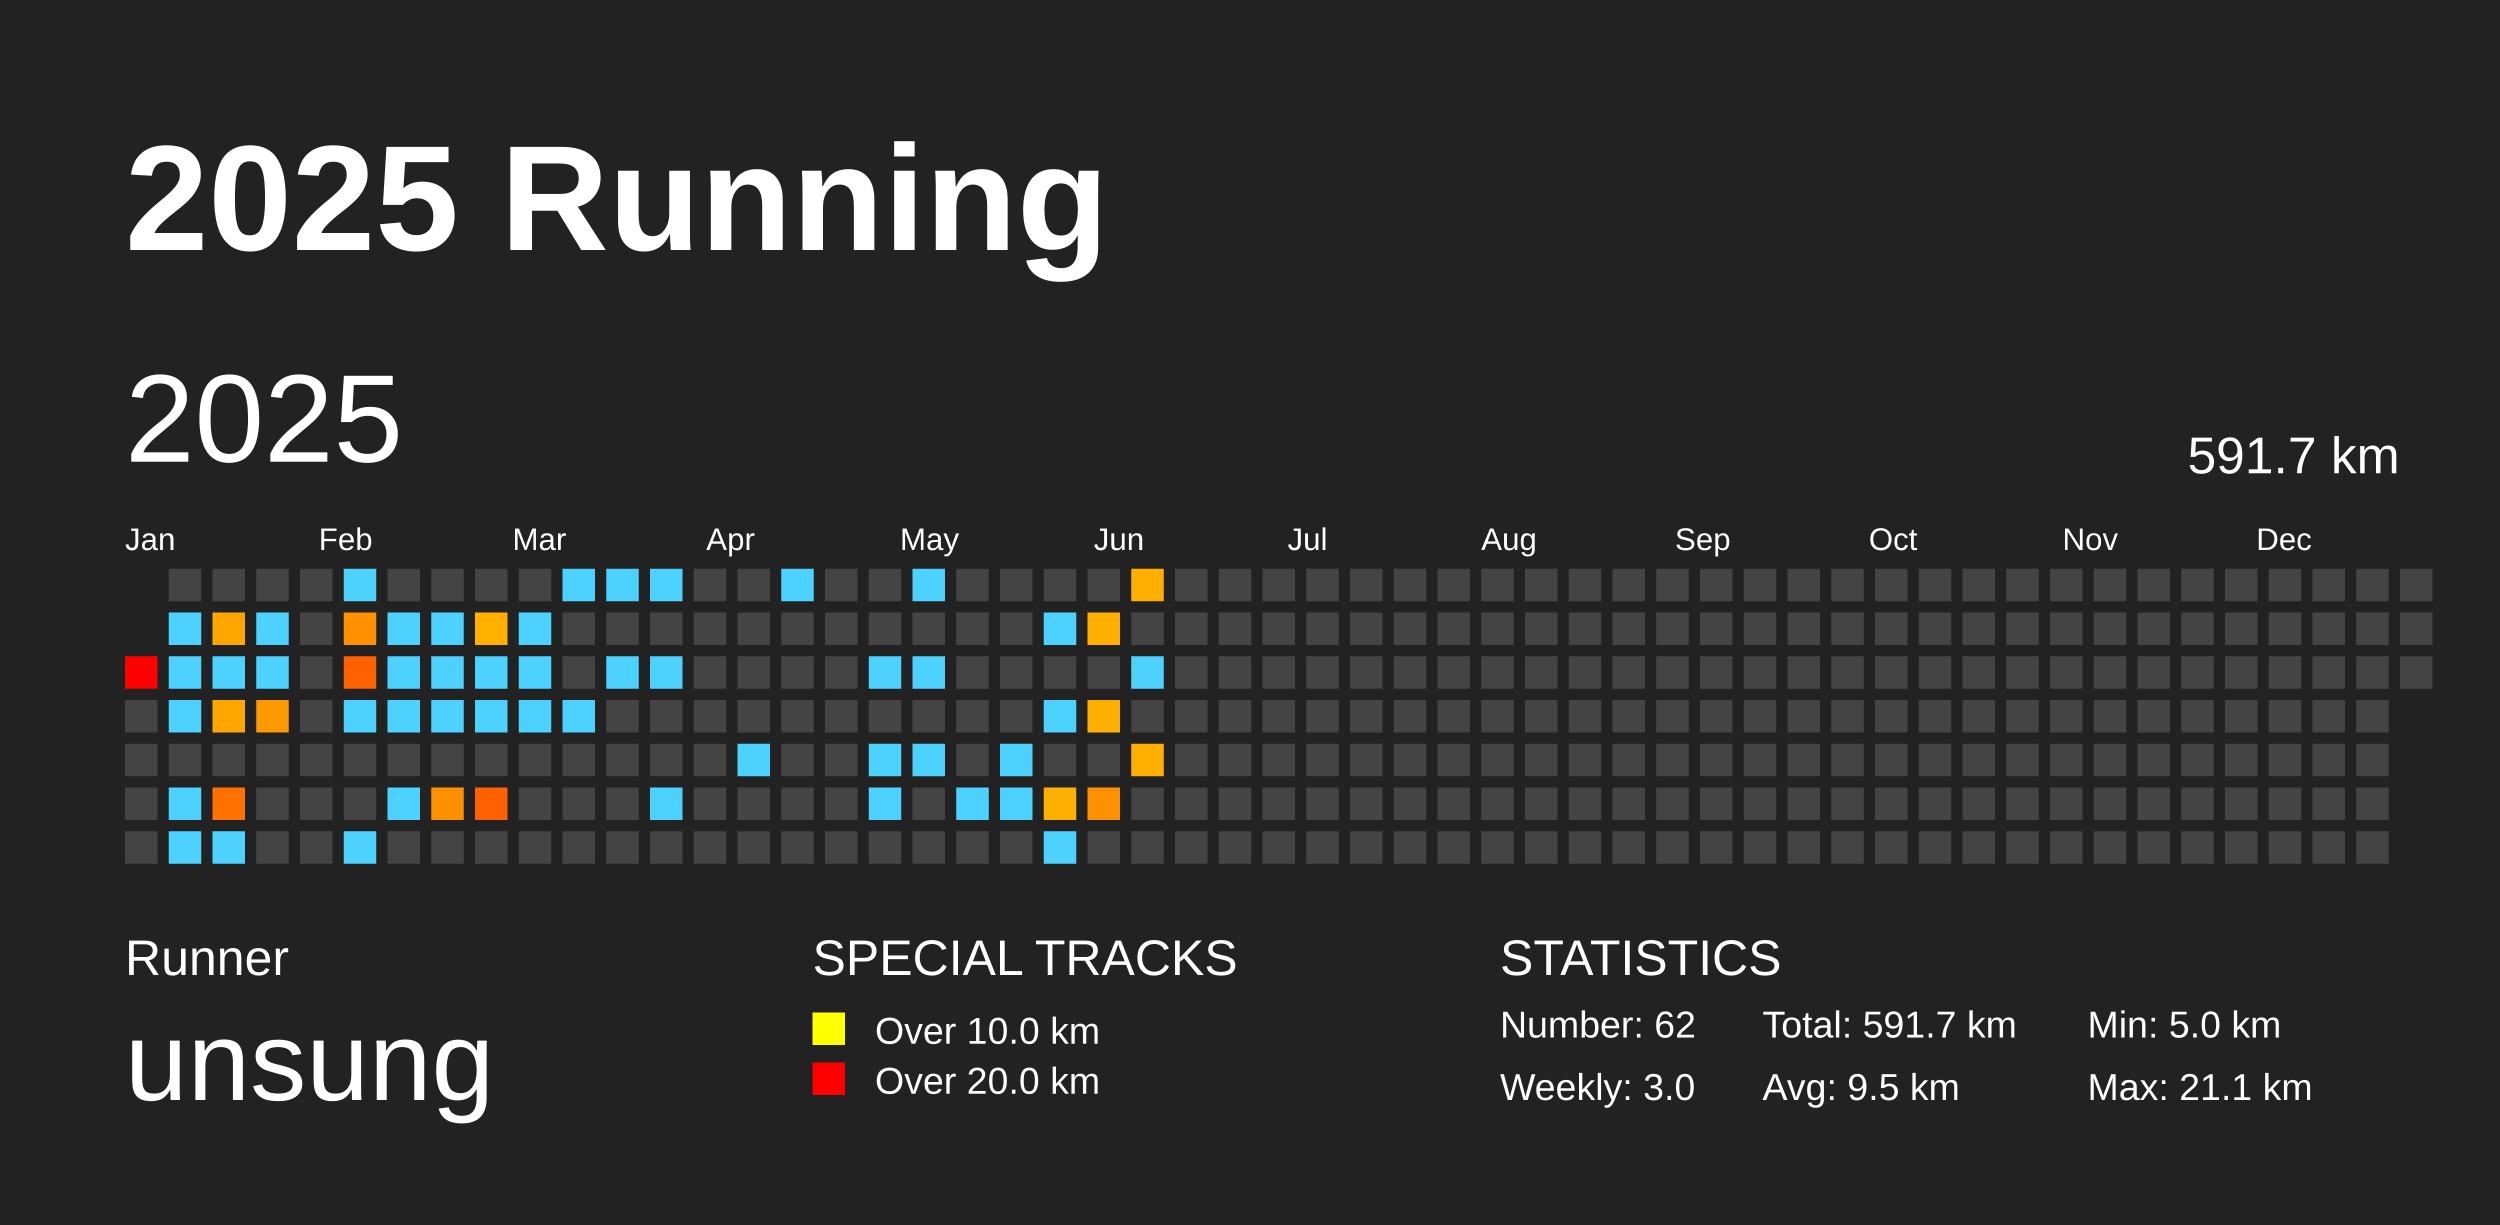
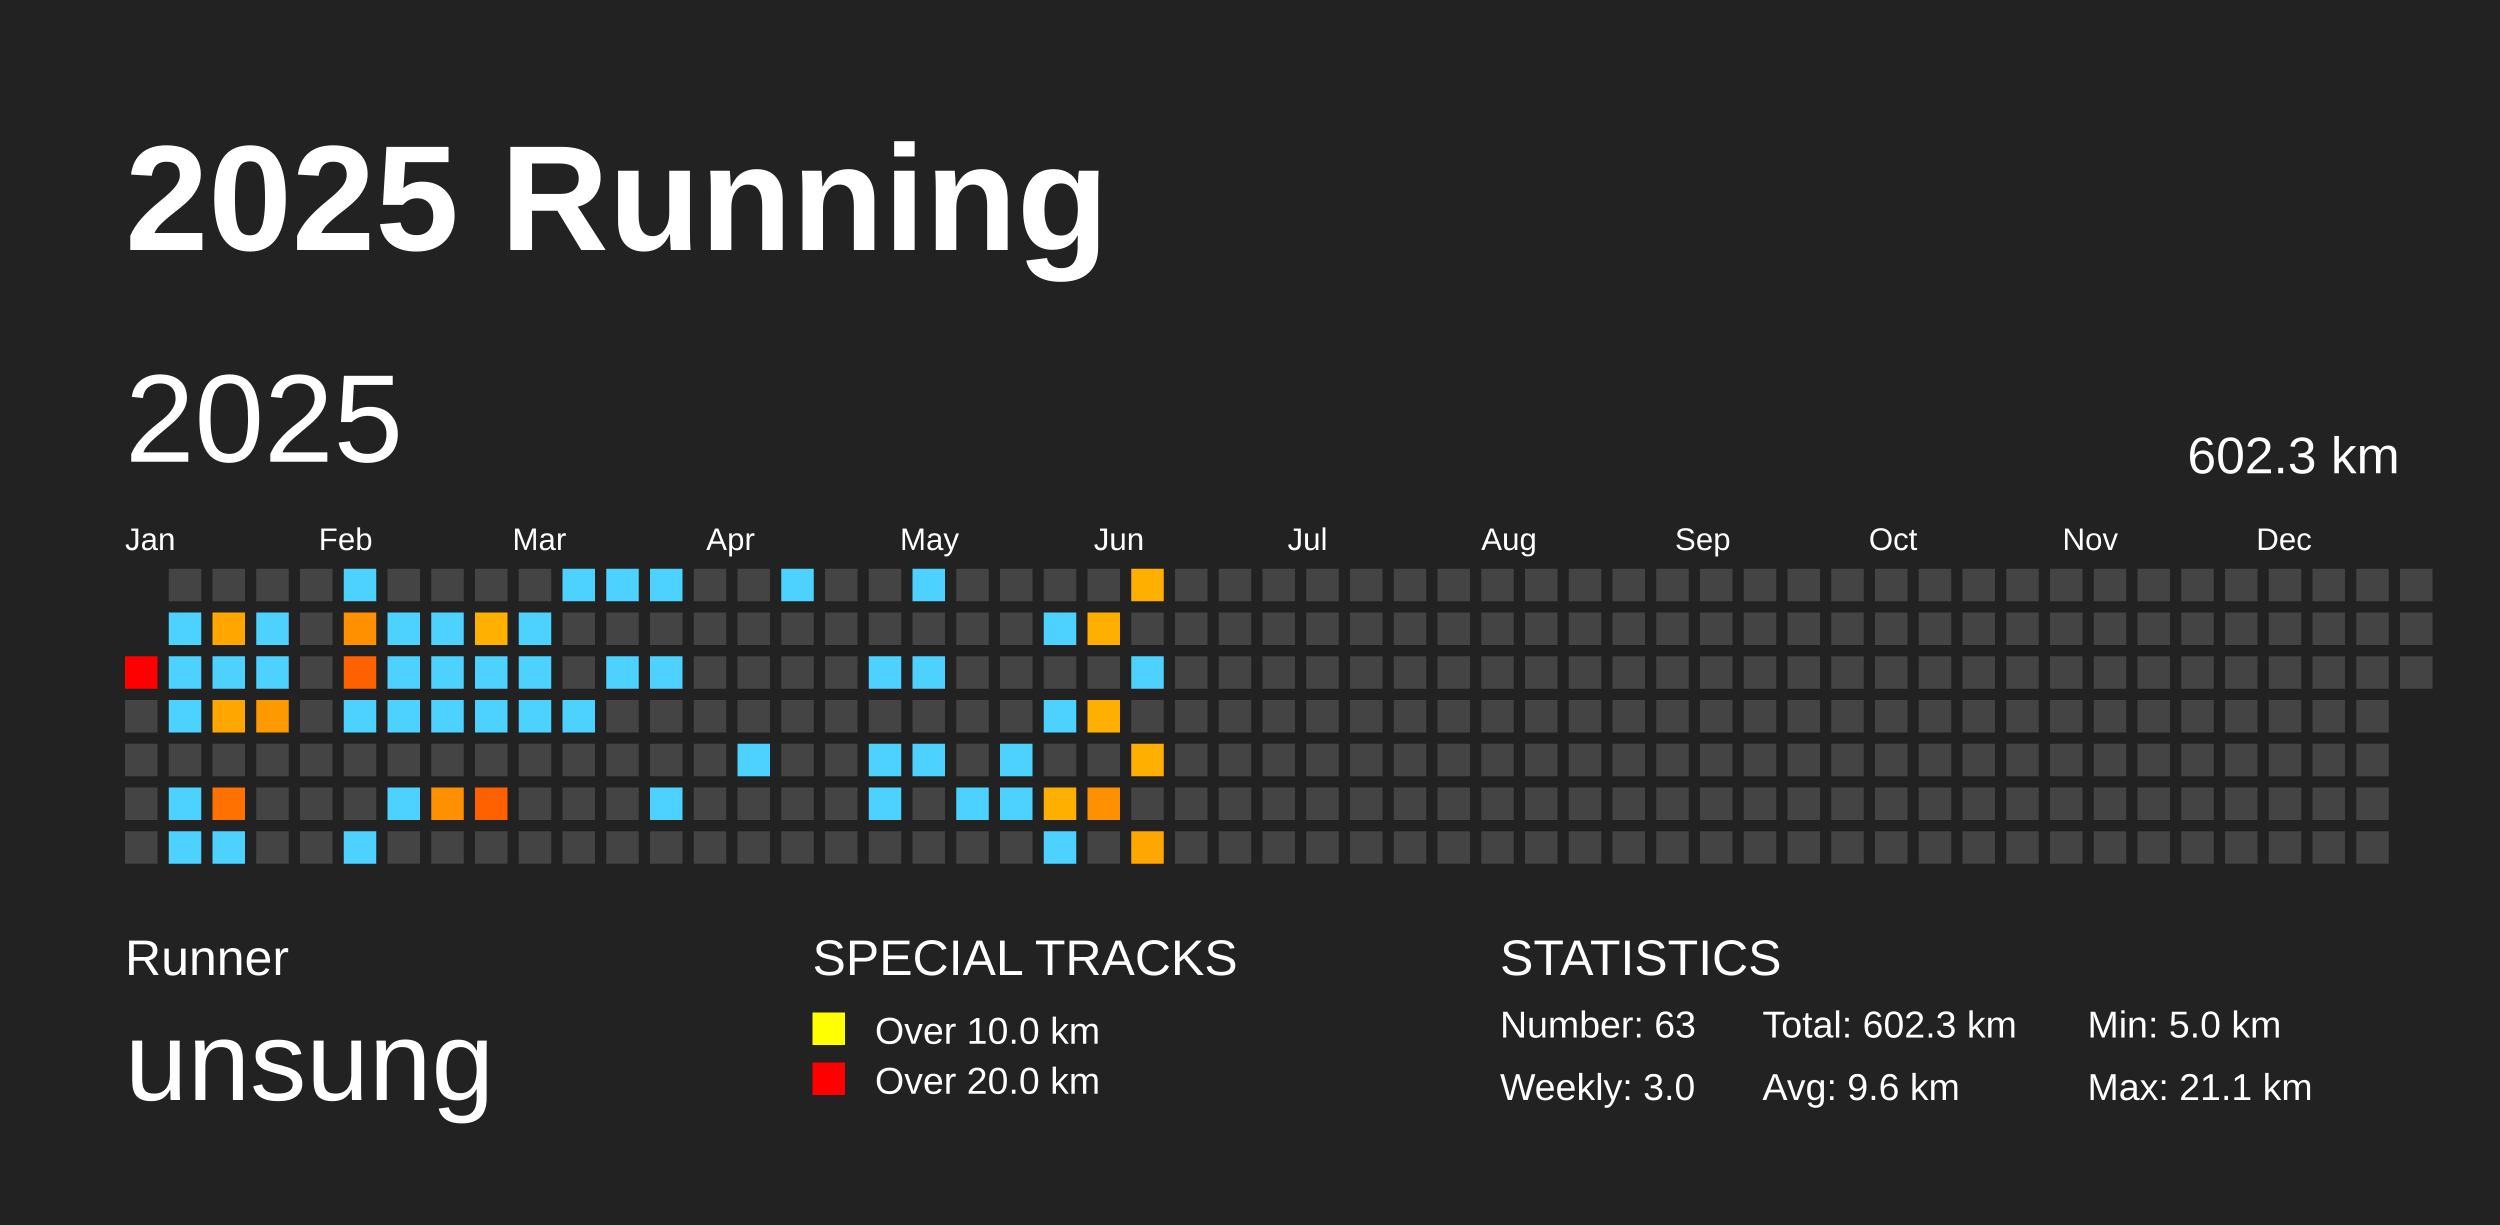
<svg xmlns="http://www.w3.org/2000/svg" baseProfile="full" height="98mm" version="1.1" viewBox="0,0,200,98" width="200mm">
  <defs />
  <rect fill="#222222" height="98" width="200" x="0" y="0" />
  <text fill="#FFFFFF" style="font-size:12px; font-family:Arial; font-weight:bold;" x="10" y="20">2025 Running</text>
  <text fill="#FFFFFF" style="font-size:4px; font-family:Arial" x="10" y="78">Runner</text>
  <text fill="#FFFFFF" style="font-size:9px; font-family:Arial" x="10" y="88">unsung</text>
  <text fill="#FFFFFF" style="font-size:4px; font-family:Arial" x="65" y="78">SPECIAL TRACKS</text>
  <rect fill="yellow" height="2.6" width="2.6" x="65" y="81" />
  <text fill="#FFFFFF" style="font-size:3px; font-family:Arial" x="70" y="83.5">Over 10.0 km</text>
  <rect fill="red" height="2.6" width="2.6" x="65" y="85" />
  <text fill="#FFFFFF" style="font-size:3px; font-family:Arial" x="70" y="87.5">Over 20.0 km</text>
  <text fill="#FFFFFF" style="font-size:4px; font-family:Arial" x="120" y="78">STATISTICS</text>
-   <text fill="#FFFFFF" style="font-size:3px; font-family:Arial" x="120" y="83">Number: 62</text>
+   <text fill="#FFFFFF" style="font-size:3px; font-family:Arial" x="120" y="83">Number: 63</text>
  <text fill="#FFFFFF" style="font-size:3px; font-family:Arial" x="120" y="88">Weekly: 3.0</text>
-   <text fill="#FFFFFF" style="font-size:3px; font-family:Arial" x="141" y="83">Total: 591.7 km</text>
-   <text fill="#FFFFFF" style="font-size:3px; font-family:Arial" x="141" y="88">Avg: 9.5 km</text>
+   <text fill="#FFFFFF" style="font-size:3px; font-family:Arial" x="141" y="83">Total: 602.3 km</text>
+   <text fill="#FFFFFF" style="font-size:3px; font-family:Arial" x="141" y="88">Avg: 9.6 km</text>
  <text fill="#FFFFFF" style="font-size:3px; font-family:Arial" x="167" y="83">Min: 5.0 km</text>
  <text fill="#FFFFFF" style="font-size:3px; font-family:Arial" x="167" y="88">Max: 21.1 km</text>
  <text dominant-baseline="hanging" fill="#FFFFFF" style="font-size:10.0px; font-family:Arial;" x="10" y="30">2025</text>
-   <text dominant-baseline="hanging" fill="#FFFFFF" style="font-size:4.125px; font-family:Arial;" x="175" y="35">591.7 km</text>
+   <text dominant-baseline="hanging" fill="#FFFFFF" style="font-size:4.125px; font-family:Arial;" x="175" y="35">602.3 km</text>
  <text fill="#FFFFFF" style="font-size:2.5px; font-family:Arial" x="10.0" y="44">Jan</text>
  <text fill="#FFFFFF" style="font-size:2.5px; font-family:Arial" x="25.5" y="44">Feb</text>
  <text fill="#FFFFFF" style="font-size:2.5px; font-family:Arial" x="41.0" y="44">Mar</text>
  <text fill="#FFFFFF" style="font-size:2.5px; font-family:Arial" x="56.5" y="44">Apr</text>
  <text fill="#FFFFFF" style="font-size:2.5px; font-family:Arial" x="72.0" y="44">May</text>
  <text fill="#FFFFFF" style="font-size:2.5px; font-family:Arial" x="87.5" y="44">Jun</text>
  <text fill="#FFFFFF" style="font-size:2.5px; font-family:Arial" x="103.0" y="44">Jul</text>
  <text fill="#FFFFFF" style="font-size:2.5px; font-family:Arial" x="118.5" y="44">Aug</text>
  <text fill="#FFFFFF" style="font-size:2.5px; font-family:Arial" x="134.0" y="44">Sep</text>
  <text fill="#FFFFFF" style="font-size:2.5px; font-family:Arial" x="149.5" y="44">Oct</text>
  <text fill="#FFFFFF" style="font-size:2.5px; font-family:Arial" x="165.0" y="44">Nov</text>
  <text fill="#FFFFFF" style="font-size:2.5px; font-family:Arial" x="180.5" y="44">Dec</text>
  <rect fill="red" height="2.6" width="2.6" x="10.0" y="52.5" />
  <rect fill="#444444" height="2.6" width="2.6" x="10.0" y="56.0" />
  <rect fill="#444444" height="2.6" width="2.6" x="10.0" y="59.5" />
  <rect fill="#444444" height="2.6" width="2.6" x="10.0" y="63.0" />
  <rect fill="#444444" height="2.6" width="2.6" x="10.0" y="66.5" />
  <rect fill="#444444" height="2.6" width="2.6" x="13.5" y="45.5" />
  <rect fill="#4dd2ff" height="2.6" width="2.6" x="13.5" y="49.0" />
  <rect fill="#4dd2ff" height="2.6" width="2.6" x="13.5" y="52.5" />
  <rect fill="#4dd2ff" height="2.6" width="2.6" x="13.5" y="56.0" />
  <rect fill="#444444" height="2.6" width="2.6" x="13.5" y="59.5" />
  <rect fill="#4dd2ff" height="2.6" width="2.6" x="13.5" y="63.0" />
  <rect fill="#4dd2ff" height="2.6" width="2.6" x="13.5" y="66.5" />
  <rect fill="#444444" height="2.6" width="2.6" x="17.0" y="45.5" />
  <rect fill="#ffa700" height="2.6" width="2.6" x="17.0" y="49.0" />
  <rect fill="#4dd2ff" height="2.6" width="2.6" x="17.0" y="52.5" />
  <rect fill="#ffa700" height="2.6" width="2.6" x="17.0" y="56.0" />
  <rect fill="#444444" height="2.6" width="2.6" x="17.0" y="59.5" />
  <rect fill="#ff7100" height="2.6" width="2.6" x="17.0" y="63.0" />
  <rect fill="#4dd2ff" height="2.6" width="2.6" x="17.0" y="66.5" />
  <rect fill="#444444" height="2.6" width="2.6" x="20.5" y="45.5" />
  <rect fill="#4dd2ff" height="2.6" width="2.6" x="20.5" y="49.0" />
  <rect fill="#4dd2ff" height="2.6" width="2.6" x="20.5" y="52.5" />
  <rect fill="#ff9900" height="2.6" width="2.6" x="20.5" y="56.0" />
  <rect fill="#444444" height="2.6" width="2.6" x="20.5" y="59.5" />
  <rect fill="#444444" height="2.6" width="2.6" x="20.5" y="63.0" />
  <rect fill="#444444" height="2.6" width="2.6" x="20.5" y="66.5" />
  <rect fill="#444444" height="2.6" width="2.6" x="24.0" y="45.5" />
  <rect fill="#444444" height="2.6" width="2.6" x="24.0" y="49.0" />
  <rect fill="#444444" height="2.6" width="2.6" x="24.0" y="52.5" />
  <rect fill="#444444" height="2.6" width="2.6" x="24.0" y="56.0" />
  <rect fill="#444444" height="2.6" width="2.6" x="24.0" y="59.5" />
  <rect fill="#444444" height="2.6" width="2.6" x="24.0" y="63.0" />
  <rect fill="#444444" height="2.6" width="2.6" x="24.0" y="66.5" />
  <rect fill="#4dd2ff" height="2.6" width="2.6" x="27.5" y="45.5" />
  <rect fill="#ff9000" height="2.6" width="2.6" x="27.5" y="49.0" />
  <rect fill="#ff6100" height="2.6" width="2.6" x="27.5" y="52.5" />
  <rect fill="#4dd2ff" height="2.6" width="2.6" x="27.5" y="56.0" />
  <rect fill="#444444" height="2.6" width="2.6" x="27.5" y="59.5" />
  <rect fill="#444444" height="2.6" width="2.6" x="27.5" y="63.0" />
  <rect fill="#4dd2ff" height="2.6" width="2.6" x="27.5" y="66.5" />
  <rect fill="#444444" height="2.6" width="2.6" x="31.0" y="45.5" />
  <rect fill="#4dd2ff" height="2.6" width="2.6" x="31.0" y="49.0" />
  <rect fill="#4dd2ff" height="2.6" width="2.6" x="31.0" y="52.5" />
  <rect fill="#4dd2ff" height="2.6" width="2.6" x="31.0" y="56.0" />
  <rect fill="#444444" height="2.6" width="2.6" x="31.0" y="59.5" />
  <rect fill="#4dd2ff" height="2.6" width="2.6" x="31.0" y="63.0" />
  <rect fill="#444444" height="2.6" width="2.6" x="31.0" y="66.5" />
  <rect fill="#444444" height="2.6" width="2.6" x="34.5" y="45.5" />
  <rect fill="#4dd2ff" height="2.6" width="2.6" x="34.5" y="49.0" />
  <rect fill="#4dd2ff" height="2.6" width="2.6" x="34.5" y="52.5" />
  <rect fill="#4dd2ff" height="2.6" width="2.6" x="34.5" y="56.0" />
  <rect fill="#444444" height="2.6" width="2.6" x="34.5" y="59.5" />
  <rect fill="#ff9100" height="2.6" width="2.6" x="34.5" y="63.0" />
  <rect fill="#444444" height="2.6" width="2.6" x="34.5" y="66.5" />
  <rect fill="#444444" height="2.6" width="2.6" x="38.0" y="45.5" />
  <rect fill="#ffb000" height="2.6" width="2.6" x="38.0" y="49.0" />
  <rect fill="#4dd2ff" height="2.6" width="2.6" x="38.0" y="52.5" />
  <rect fill="#4dd2ff" height="2.6" width="2.6" x="38.0" y="56.0" />
  <rect fill="#444444" height="2.6" width="2.6" x="38.0" y="59.5" />
  <rect fill="#ff6100" height="2.6" width="2.6" x="38.0" y="63.0" />
  <rect fill="#444444" height="2.6" width="2.6" x="38.0" y="66.5" />
  <rect fill="#444444" height="2.6" width="2.6" x="41.5" y="45.5" />
  <rect fill="#4dd2ff" height="2.6" width="2.6" x="41.5" y="49.0" />
  <rect fill="#4dd2ff" height="2.6" width="2.6" x="41.5" y="52.5" />
  <rect fill="#4dd2ff" height="2.6" width="2.6" x="41.5" y="56.0" />
  <rect fill="#444444" height="2.6" width="2.6" x="41.5" y="59.5" />
  <rect fill="#444444" height="2.6" width="2.6" x="41.5" y="63.0" />
  <rect fill="#444444" height="2.6" width="2.6" x="41.5" y="66.5" />
  <rect fill="#4dd2ff" height="2.6" width="2.6" x="45.0" y="45.5" />
  <rect fill="#444444" height="2.6" width="2.6" x="45.0" y="49.0" />
  <rect fill="#444444" height="2.6" width="2.6" x="45.0" y="52.5" />
  <rect fill="#4dd2ff" height="2.6" width="2.6" x="45.0" y="56.0" />
  <rect fill="#444444" height="2.6" width="2.6" x="45.0" y="59.5" />
  <rect fill="#444444" height="2.6" width="2.6" x="45.0" y="63.0" />
  <rect fill="#444444" height="2.6" width="2.6" x="45.0" y="66.5" />
  <rect fill="#4dd2ff" height="2.6" width="2.6" x="48.5" y="45.5" />
  <rect fill="#444444" height="2.6" width="2.6" x="48.5" y="49.0" />
  <rect fill="#4dd2ff" height="2.6" width="2.6" x="48.5" y="52.5" />
  <rect fill="#444444" height="2.6" width="2.6" x="48.5" y="56.0" />
  <rect fill="#444444" height="2.6" width="2.6" x="48.5" y="59.5" />
  <rect fill="#444444" height="2.6" width="2.6" x="48.5" y="63.0" />
  <rect fill="#444444" height="2.6" width="2.6" x="48.5" y="66.5" />
  <rect fill="#4dd2ff" height="2.6" width="2.6" x="52.0" y="45.5" />
  <rect fill="#444444" height="2.6" width="2.6" x="52.0" y="49.0" />
  <rect fill="#4dd2ff" height="2.6" width="2.6" x="52.0" y="52.5" />
  <rect fill="#444444" height="2.6" width="2.6" x="52.0" y="56.0" />
  <rect fill="#444444" height="2.6" width="2.6" x="52.0" y="59.5" />
  <rect fill="#4dd2ff" height="2.6" width="2.6" x="52.0" y="63.0" />
  <rect fill="#444444" height="2.6" width="2.6" x="52.0" y="66.5" />
  <rect fill="#444444" height="2.6" width="2.6" x="55.5" y="45.5" />
  <rect fill="#444444" height="2.6" width="2.6" x="55.5" y="49.0" />
  <rect fill="#444444" height="2.6" width="2.6" x="55.5" y="52.5" />
  <rect fill="#444444" height="2.6" width="2.6" x="55.5" y="56.0" />
  <rect fill="#444444" height="2.6" width="2.6" x="55.5" y="59.5" />
  <rect fill="#444444" height="2.6" width="2.6" x="55.5" y="63.0" />
  <rect fill="#444444" height="2.6" width="2.6" x="55.5" y="66.5" />
  <rect fill="#444444" height="2.6" width="2.6" x="59.0" y="45.5" />
  <rect fill="#444444" height="2.6" width="2.6" x="59.0" y="49.0" />
  <rect fill="#444444" height="2.6" width="2.6" x="59.0" y="52.5" />
  <rect fill="#444444" height="2.6" width="2.6" x="59.0" y="56.0" />
  <rect fill="#4dd2ff" height="2.6" width="2.6" x="59.0" y="59.5" />
  <rect fill="#444444" height="2.6" width="2.6" x="59.0" y="63.0" />
  <rect fill="#444444" height="2.6" width="2.6" x="59.0" y="66.5" />
  <rect fill="#4dd2ff" height="2.6" width="2.6" x="62.5" y="45.5" />
  <rect fill="#444444" height="2.6" width="2.6" x="62.5" y="49.0" />
  <rect fill="#444444" height="2.6" width="2.6" x="62.5" y="52.5" />
  <rect fill="#444444" height="2.6" width="2.6" x="62.5" y="56.0" />
  <rect fill="#444444" height="2.6" width="2.6" x="62.5" y="59.5" />
  <rect fill="#444444" height="2.6" width="2.6" x="62.5" y="63.0" />
  <rect fill="#444444" height="2.6" width="2.6" x="62.5" y="66.5" />
  <rect fill="#444444" height="2.6" width="2.6" x="66.0" y="45.5" />
  <rect fill="#444444" height="2.6" width="2.6" x="66.0" y="49.0" />
  <rect fill="#444444" height="2.6" width="2.6" x="66.0" y="52.5" />
  <rect fill="#444444" height="2.6" width="2.6" x="66.0" y="56.0" />
  <rect fill="#444444" height="2.6" width="2.6" x="66.0" y="59.5" />
  <rect fill="#444444" height="2.6" width="2.6" x="66.0" y="63.0" />
  <rect fill="#444444" height="2.6" width="2.6" x="66.0" y="66.5" />
  <rect fill="#444444" height="2.6" width="2.6" x="69.5" y="45.5" />
  <rect fill="#444444" height="2.6" width="2.6" x="69.5" y="49.0" />
  <rect fill="#4dd2ff" height="2.6" width="2.6" x="69.5" y="52.5" />
  <rect fill="#444444" height="2.6" width="2.6" x="69.5" y="56.0" />
  <rect fill="#4dd2ff" height="2.6" width="2.6" x="69.5" y="59.5" />
  <rect fill="#4dd2ff" height="2.6" width="2.6" x="69.5" y="63.0" />
  <rect fill="#444444" height="2.6" width="2.6" x="69.5" y="66.5" />
  <rect fill="#4dd2ff" height="2.6" width="2.6" x="73.0" y="45.5" />
  <rect fill="#444444" height="2.6" width="2.6" x="73.0" y="49.0" />
  <rect fill="#4dd2ff" height="2.6" width="2.6" x="73.0" y="52.5" />
  <rect fill="#444444" height="2.6" width="2.6" x="73.0" y="56.0" />
  <rect fill="#4dd2ff" height="2.6" width="2.6" x="73.0" y="59.5" />
  <rect fill="#444444" height="2.6" width="2.6" x="73.0" y="63.0" />
  <rect fill="#444444" height="2.6" width="2.6" x="73.0" y="66.5" />
  <rect fill="#444444" height="2.6" width="2.6" x="76.5" y="45.5" />
  <rect fill="#444444" height="2.6" width="2.6" x="76.5" y="49.0" />
  <rect fill="#444444" height="2.6" width="2.6" x="76.5" y="52.5" />
  <rect fill="#444444" height="2.6" width="2.6" x="76.5" y="56.0" />
  <rect fill="#444444" height="2.6" width="2.6" x="76.5" y="59.5" />
  <rect fill="#4dd2ff" height="2.6" width="2.6" x="76.5" y="63.0" />
  <rect fill="#444444" height="2.6" width="2.6" x="76.5" y="66.5" />
  <rect fill="#444444" height="2.6" width="2.6" x="80.0" y="45.5" />
  <rect fill="#444444" height="2.6" width="2.6" x="80.0" y="49.0" />
  <rect fill="#444444" height="2.6" width="2.6" x="80.0" y="52.5" />
  <rect fill="#444444" height="2.6" width="2.6" x="80.0" y="56.0" />
  <rect fill="#4dd2ff" height="2.6" width="2.6" x="80.0" y="59.5" />
  <rect fill="#4dd2ff" height="2.6" width="2.6" x="80.0" y="63.0" />
  <rect fill="#444444" height="2.6" width="2.6" x="80.0" y="66.5" />
  <rect fill="#444444" height="2.6" width="2.6" x="83.5" y="45.5" />
  <rect fill="#4dd2ff" height="2.6" width="2.6" x="83.5" y="49.0" />
  <rect fill="#444444" height="2.6" width="2.6" x="83.5" y="52.5" />
  <rect fill="#4dd2ff" height="2.6" width="2.6" x="83.5" y="56.0" />
  <rect fill="#444444" height="2.6" width="2.6" x="83.5" y="59.5" />
  <rect fill="#ffaf00" height="2.6" width="2.6" x="83.5" y="63.0" />
  <rect fill="#4dd2ff" height="2.6" width="2.6" x="83.5" y="66.5" />
  <rect fill="#444444" height="2.6" width="2.6" x="87.0" y="45.5" />
  <rect fill="#ffaf00" height="2.6" width="2.6" x="87.0" y="49.0" />
  <rect fill="#444444" height="2.6" width="2.6" x="87.0" y="52.5" />
  <rect fill="#ffaf00" height="2.6" width="2.6" x="87.0" y="56.0" />
  <rect fill="#444444" height="2.6" width="2.6" x="87.0" y="59.5" />
  <rect fill="#ff9000" height="2.6" width="2.6" x="87.0" y="63.0" />
  <rect fill="#444444" height="2.6" width="2.6" x="87.0" y="66.5" />
  <rect fill="#ffaf00" height="2.6" width="2.6" x="90.5" y="45.5" />
  <rect fill="#444444" height="2.6" width="2.6" x="90.5" y="49.0" />
  <rect fill="#4dd2ff" height="2.6" width="2.6" x="90.5" y="52.5" />
  <rect fill="#444444" height="2.6" width="2.6" x="90.5" y="56.0" />
  <rect fill="#ffaf00" height="2.6" width="2.6" x="90.5" y="59.5" />
  <rect fill="#444444" height="2.6" width="2.6" x="90.5" y="63.0" />
-   <rect fill="#444444" height="2.6" width="2.6" x="90.5" y="66.5" />
+   <rect fill="#ffa700" height="2.6" width="2.6" x="90.5" y="66.5" />
  <rect fill="#444444" height="2.6" width="2.6" x="94.0" y="45.5" />
  <rect fill="#444444" height="2.6" width="2.6" x="94.0" y="49.0" />
  <rect fill="#444444" height="2.6" width="2.6" x="94.0" y="52.5" />
  <rect fill="#444444" height="2.6" width="2.6" x="94.0" y="56.0" />
  <rect fill="#444444" height="2.6" width="2.6" x="94.0" y="59.5" />
  <rect fill="#444444" height="2.6" width="2.6" x="94.0" y="63.0" />
  <rect fill="#444444" height="2.6" width="2.6" x="94.0" y="66.5" />
  <rect fill="#444444" height="2.6" width="2.6" x="97.5" y="45.5" />
  <rect fill="#444444" height="2.6" width="2.6" x="97.5" y="49.0" />
  <rect fill="#444444" height="2.6" width="2.6" x="97.5" y="52.5" />
  <rect fill="#444444" height="2.6" width="2.6" x="97.5" y="56.0" />
  <rect fill="#444444" height="2.6" width="2.6" x="97.5" y="59.5" />
  <rect fill="#444444" height="2.6" width="2.6" x="97.5" y="63.0" />
  <rect fill="#444444" height="2.6" width="2.6" x="97.5" y="66.5" />
  <rect fill="#444444" height="2.6" width="2.6" x="101.0" y="45.5" />
  <rect fill="#444444" height="2.6" width="2.6" x="101.0" y="49.0" />
  <rect fill="#444444" height="2.6" width="2.6" x="101.0" y="52.5" />
  <rect fill="#444444" height="2.6" width="2.6" x="101.0" y="56.0" />
  <rect fill="#444444" height="2.6" width="2.6" x="101.0" y="59.5" />
  <rect fill="#444444" height="2.6" width="2.6" x="101.0" y="63.0" />
  <rect fill="#444444" height="2.6" width="2.6" x="101.0" y="66.5" />
  <rect fill="#444444" height="2.6" width="2.6" x="104.5" y="45.5" />
  <rect fill="#444444" height="2.6" width="2.6" x="104.5" y="49.0" />
  <rect fill="#444444" height="2.6" width="2.6" x="104.5" y="52.5" />
  <rect fill="#444444" height="2.6" width="2.6" x="104.5" y="56.0" />
  <rect fill="#444444" height="2.6" width="2.6" x="104.5" y="59.5" />
  <rect fill="#444444" height="2.6" width="2.6" x="104.5" y="63.0" />
  <rect fill="#444444" height="2.6" width="2.6" x="104.5" y="66.5" />
  <rect fill="#444444" height="2.6" width="2.6" x="108.0" y="45.5" />
  <rect fill="#444444" height="2.6" width="2.6" x="108.0" y="49.0" />
  <rect fill="#444444" height="2.6" width="2.6" x="108.0" y="52.5" />
  <rect fill="#444444" height="2.6" width="2.6" x="108.0" y="56.0" />
  <rect fill="#444444" height="2.6" width="2.6" x="108.0" y="59.5" />
  <rect fill="#444444" height="2.6" width="2.6" x="108.0" y="63.0" />
  <rect fill="#444444" height="2.6" width="2.6" x="108.0" y="66.5" />
  <rect fill="#444444" height="2.6" width="2.6" x="111.5" y="45.5" />
  <rect fill="#444444" height="2.6" width="2.6" x="111.5" y="49.0" />
  <rect fill="#444444" height="2.6" width="2.6" x="111.5" y="52.5" />
  <rect fill="#444444" height="2.6" width="2.6" x="111.5" y="56.0" />
  <rect fill="#444444" height="2.6" width="2.6" x="111.5" y="59.5" />
  <rect fill="#444444" height="2.6" width="2.6" x="111.5" y="63.0" />
  <rect fill="#444444" height="2.6" width="2.6" x="111.5" y="66.5" />
  <rect fill="#444444" height="2.6" width="2.6" x="115.0" y="45.5" />
  <rect fill="#444444" height="2.6" width="2.6" x="115.0" y="49.0" />
  <rect fill="#444444" height="2.6" width="2.6" x="115.0" y="52.5" />
  <rect fill="#444444" height="2.6" width="2.6" x="115.0" y="56.0" />
  <rect fill="#444444" height="2.6" width="2.6" x="115.0" y="59.5" />
  <rect fill="#444444" height="2.6" width="2.6" x="115.0" y="63.0" />
  <rect fill="#444444" height="2.6" width="2.6" x="115.0" y="66.5" />
  <rect fill="#444444" height="2.6" width="2.6" x="118.5" y="45.5" />
  <rect fill="#444444" height="2.6" width="2.6" x="118.5" y="49.0" />
  <rect fill="#444444" height="2.6" width="2.6" x="118.5" y="52.5" />
  <rect fill="#444444" height="2.6" width="2.6" x="118.5" y="56.0" />
  <rect fill="#444444" height="2.6" width="2.6" x="118.5" y="59.5" />
  <rect fill="#444444" height="2.6" width="2.6" x="118.5" y="63.0" />
  <rect fill="#444444" height="2.6" width="2.6" x="118.5" y="66.5" />
  <rect fill="#444444" height="2.6" width="2.6" x="122.0" y="45.5" />
  <rect fill="#444444" height="2.6" width="2.6" x="122.0" y="49.0" />
  <rect fill="#444444" height="2.6" width="2.6" x="122.0" y="52.5" />
  <rect fill="#444444" height="2.6" width="2.6" x="122.0" y="56.0" />
  <rect fill="#444444" height="2.6" width="2.6" x="122.0" y="59.5" />
  <rect fill="#444444" height="2.6" width="2.6" x="122.0" y="63.0" />
  <rect fill="#444444" height="2.6" width="2.6" x="122.0" y="66.5" />
  <rect fill="#444444" height="2.6" width="2.6" x="125.5" y="45.5" />
  <rect fill="#444444" height="2.6" width="2.6" x="125.5" y="49.0" />
  <rect fill="#444444" height="2.6" width="2.6" x="125.5" y="52.5" />
  <rect fill="#444444" height="2.6" width="2.6" x="125.5" y="56.0" />
  <rect fill="#444444" height="2.6" width="2.6" x="125.5" y="59.5" />
  <rect fill="#444444" height="2.6" width="2.6" x="125.5" y="63.0" />
  <rect fill="#444444" height="2.6" width="2.6" x="125.5" y="66.5" />
  <rect fill="#444444" height="2.6" width="2.6" x="129.0" y="45.5" />
  <rect fill="#444444" height="2.6" width="2.6" x="129.0" y="49.0" />
  <rect fill="#444444" height="2.6" width="2.6" x="129.0" y="52.5" />
  <rect fill="#444444" height="2.6" width="2.6" x="129.0" y="56.0" />
  <rect fill="#444444" height="2.6" width="2.6" x="129.0" y="59.5" />
  <rect fill="#444444" height="2.6" width="2.6" x="129.0" y="63.0" />
  <rect fill="#444444" height="2.6" width="2.6" x="129.0" y="66.5" />
  <rect fill="#444444" height="2.6" width="2.6" x="132.5" y="45.5" />
  <rect fill="#444444" height="2.6" width="2.6" x="132.5" y="49.0" />
  <rect fill="#444444" height="2.6" width="2.6" x="132.5" y="52.5" />
  <rect fill="#444444" height="2.6" width="2.6" x="132.5" y="56.0" />
  <rect fill="#444444" height="2.6" width="2.6" x="132.5" y="59.5" />
  <rect fill="#444444" height="2.6" width="2.6" x="132.5" y="63.0" />
  <rect fill="#444444" height="2.6" width="2.6" x="132.5" y="66.5" />
  <rect fill="#444444" height="2.6" width="2.6" x="136.0" y="45.5" />
  <rect fill="#444444" height="2.6" width="2.6" x="136.0" y="49.0" />
  <rect fill="#444444" height="2.6" width="2.6" x="136.0" y="52.5" />
  <rect fill="#444444" height="2.6" width="2.6" x="136.0" y="56.0" />
  <rect fill="#444444" height="2.6" width="2.6" x="136.0" y="59.5" />
  <rect fill="#444444" height="2.6" width="2.6" x="136.0" y="63.0" />
  <rect fill="#444444" height="2.6" width="2.6" x="136.0" y="66.5" />
  <rect fill="#444444" height="2.6" width="2.6" x="139.5" y="45.5" />
  <rect fill="#444444" height="2.6" width="2.6" x="139.5" y="49.0" />
  <rect fill="#444444" height="2.6" width="2.6" x="139.5" y="52.5" />
  <rect fill="#444444" height="2.6" width="2.6" x="139.5" y="56.0" />
  <rect fill="#444444" height="2.6" width="2.6" x="139.5" y="59.5" />
  <rect fill="#444444" height="2.6" width="2.6" x="139.5" y="63.0" />
  <rect fill="#444444" height="2.6" width="2.6" x="139.5" y="66.5" />
  <rect fill="#444444" height="2.6" width="2.6" x="143.0" y="45.5" />
  <rect fill="#444444" height="2.6" width="2.6" x="143.0" y="49.0" />
  <rect fill="#444444" height="2.6" width="2.6" x="143.0" y="52.5" />
  <rect fill="#444444" height="2.6" width="2.6" x="143.0" y="56.0" />
  <rect fill="#444444" height="2.6" width="2.6" x="143.0" y="59.5" />
  <rect fill="#444444" height="2.6" width="2.6" x="143.0" y="63.0" />
  <rect fill="#444444" height="2.6" width="2.6" x="143.0" y="66.5" />
  <rect fill="#444444" height="2.6" width="2.6" x="146.5" y="45.5" />
  <rect fill="#444444" height="2.6" width="2.6" x="146.5" y="49.0" />
  <rect fill="#444444" height="2.6" width="2.6" x="146.5" y="52.5" />
  <rect fill="#444444" height="2.6" width="2.6" x="146.5" y="56.0" />
  <rect fill="#444444" height="2.6" width="2.6" x="146.5" y="59.5" />
  <rect fill="#444444" height="2.6" width="2.6" x="146.5" y="63.0" />
  <rect fill="#444444" height="2.6" width="2.6" x="146.5" y="66.5" />
  <rect fill="#444444" height="2.6" width="2.6" x="150.0" y="45.5" />
  <rect fill="#444444" height="2.6" width="2.6" x="150.0" y="49.0" />
  <rect fill="#444444" height="2.6" width="2.6" x="150.0" y="52.5" />
  <rect fill="#444444" height="2.6" width="2.6" x="150.0" y="56.0" />
  <rect fill="#444444" height="2.6" width="2.6" x="150.0" y="59.5" />
  <rect fill="#444444" height="2.6" width="2.6" x="150.0" y="63.0" />
  <rect fill="#444444" height="2.6" width="2.6" x="150.0" y="66.5" />
  <rect fill="#444444" height="2.6" width="2.6" x="153.5" y="45.5" />
  <rect fill="#444444" height="2.6" width="2.6" x="153.5" y="49.0" />
  <rect fill="#444444" height="2.6" width="2.6" x="153.5" y="52.5" />
  <rect fill="#444444" height="2.6" width="2.6" x="153.5" y="56.0" />
  <rect fill="#444444" height="2.6" width="2.6" x="153.5" y="59.5" />
  <rect fill="#444444" height="2.6" width="2.6" x="153.5" y="63.0" />
  <rect fill="#444444" height="2.6" width="2.6" x="153.5" y="66.5" />
  <rect fill="#444444" height="2.6" width="2.6" x="157.0" y="45.5" />
  <rect fill="#444444" height="2.6" width="2.6" x="157.0" y="49.0" />
  <rect fill="#444444" height="2.6" width="2.6" x="157.0" y="52.5" />
  <rect fill="#444444" height="2.6" width="2.6" x="157.0" y="56.0" />
  <rect fill="#444444" height="2.6" width="2.6" x="157.0" y="59.5" />
  <rect fill="#444444" height="2.6" width="2.6" x="157.0" y="63.0" />
  <rect fill="#444444" height="2.6" width="2.6" x="157.0" y="66.5" />
  <rect fill="#444444" height="2.6" width="2.6" x="160.5" y="45.5" />
  <rect fill="#444444" height="2.6" width="2.6" x="160.5" y="49.0" />
  <rect fill="#444444" height="2.6" width="2.6" x="160.5" y="52.5" />
  <rect fill="#444444" height="2.6" width="2.6" x="160.5" y="56.0" />
  <rect fill="#444444" height="2.6" width="2.6" x="160.5" y="59.5" />
  <rect fill="#444444" height="2.6" width="2.6" x="160.5" y="63.0" />
  <rect fill="#444444" height="2.6" width="2.6" x="160.5" y="66.5" />
  <rect fill="#444444" height="2.6" width="2.6" x="164.0" y="45.5" />
  <rect fill="#444444" height="2.6" width="2.6" x="164.0" y="49.0" />
  <rect fill="#444444" height="2.6" width="2.6" x="164.0" y="52.5" />
  <rect fill="#444444" height="2.6" width="2.6" x="164.0" y="56.0" />
  <rect fill="#444444" height="2.6" width="2.6" x="164.0" y="59.5" />
  <rect fill="#444444" height="2.6" width="2.6" x="164.0" y="63.0" />
  <rect fill="#444444" height="2.6" width="2.6" x="164.0" y="66.5" />
  <rect fill="#444444" height="2.6" width="2.6" x="167.5" y="45.5" />
  <rect fill="#444444" height="2.6" width="2.6" x="167.5" y="49.0" />
  <rect fill="#444444" height="2.6" width="2.6" x="167.5" y="52.5" />
  <rect fill="#444444" height="2.6" width="2.6" x="167.5" y="56.0" />
  <rect fill="#444444" height="2.6" width="2.6" x="167.5" y="59.5" />
  <rect fill="#444444" height="2.6" width="2.6" x="167.5" y="63.0" />
  <rect fill="#444444" height="2.6" width="2.6" x="167.5" y="66.5" />
  <rect fill="#444444" height="2.6" width="2.6" x="171.0" y="45.5" />
  <rect fill="#444444" height="2.6" width="2.6" x="171.0" y="49.0" />
  <rect fill="#444444" height="2.6" width="2.6" x="171.0" y="52.5" />
  <rect fill="#444444" height="2.6" width="2.6" x="171.0" y="56.0" />
  <rect fill="#444444" height="2.6" width="2.6" x="171.0" y="59.5" />
  <rect fill="#444444" height="2.6" width="2.6" x="171.0" y="63.0" />
  <rect fill="#444444" height="2.6" width="2.6" x="171.0" y="66.5" />
  <rect fill="#444444" height="2.6" width="2.6" x="174.5" y="45.5" />
  <rect fill="#444444" height="2.6" width="2.6" x="174.5" y="49.0" />
  <rect fill="#444444" height="2.6" width="2.6" x="174.5" y="52.5" />
  <rect fill="#444444" height="2.6" width="2.6" x="174.5" y="56.0" />
  <rect fill="#444444" height="2.6" width="2.6" x="174.5" y="59.5" />
  <rect fill="#444444" height="2.6" width="2.6" x="174.5" y="63.0" />
  <rect fill="#444444" height="2.6" width="2.6" x="174.5" y="66.5" />
  <rect fill="#444444" height="2.6" width="2.6" x="178.0" y="45.5" />
  <rect fill="#444444" height="2.6" width="2.6" x="178.0" y="49.0" />
  <rect fill="#444444" height="2.6" width="2.6" x="178.0" y="52.5" />
  <rect fill="#444444" height="2.6" width="2.6" x="178.0" y="56.0" />
  <rect fill="#444444" height="2.6" width="2.6" x="178.0" y="59.5" />
  <rect fill="#444444" height="2.6" width="2.6" x="178.0" y="63.0" />
  <rect fill="#444444" height="2.6" width="2.6" x="178.0" y="66.5" />
  <rect fill="#444444" height="2.6" width="2.6" x="181.5" y="45.5" />
  <rect fill="#444444" height="2.6" width="2.6" x="181.5" y="49.0" />
  <rect fill="#444444" height="2.6" width="2.6" x="181.5" y="52.5" />
  <rect fill="#444444" height="2.6" width="2.6" x="181.5" y="56.0" />
  <rect fill="#444444" height="2.6" width="2.6" x="181.5" y="59.5" />
  <rect fill="#444444" height="2.6" width="2.6" x="181.5" y="63.0" />
  <rect fill="#444444" height="2.6" width="2.6" x="181.5" y="66.5" />
  <rect fill="#444444" height="2.6" width="2.6" x="185.0" y="45.5" />
  <rect fill="#444444" height="2.6" width="2.6" x="185.0" y="49.0" />
  <rect fill="#444444" height="2.6" width="2.6" x="185.0" y="52.5" />
  <rect fill="#444444" height="2.6" width="2.6" x="185.0" y="56.0" />
  <rect fill="#444444" height="2.6" width="2.6" x="185.0" y="59.5" />
  <rect fill="#444444" height="2.6" width="2.6" x="185.0" y="63.0" />
  <rect fill="#444444" height="2.6" width="2.6" x="185.0" y="66.5" />
  <rect fill="#444444" height="2.6" width="2.6" x="188.5" y="45.5" />
  <rect fill="#444444" height="2.6" width="2.6" x="188.5" y="49.0" />
  <rect fill="#444444" height="2.6" width="2.6" x="188.5" y="52.5" />
  <rect fill="#444444" height="2.6" width="2.6" x="188.5" y="56.0" />
  <rect fill="#444444" height="2.6" width="2.6" x="188.5" y="59.5" />
  <rect fill="#444444" height="2.6" width="2.6" x="188.5" y="63.0" />
  <rect fill="#444444" height="2.6" width="2.6" x="188.5" y="66.5" />
  <rect fill="#444444" height="2.6" width="2.6" x="192.0" y="45.5" />
  <rect fill="#444444" height="2.6" width="2.6" x="192.0" y="49.0" />
  <rect fill="#444444" height="2.6" width="2.6" x="192.0" y="52.5" />
</svg>
